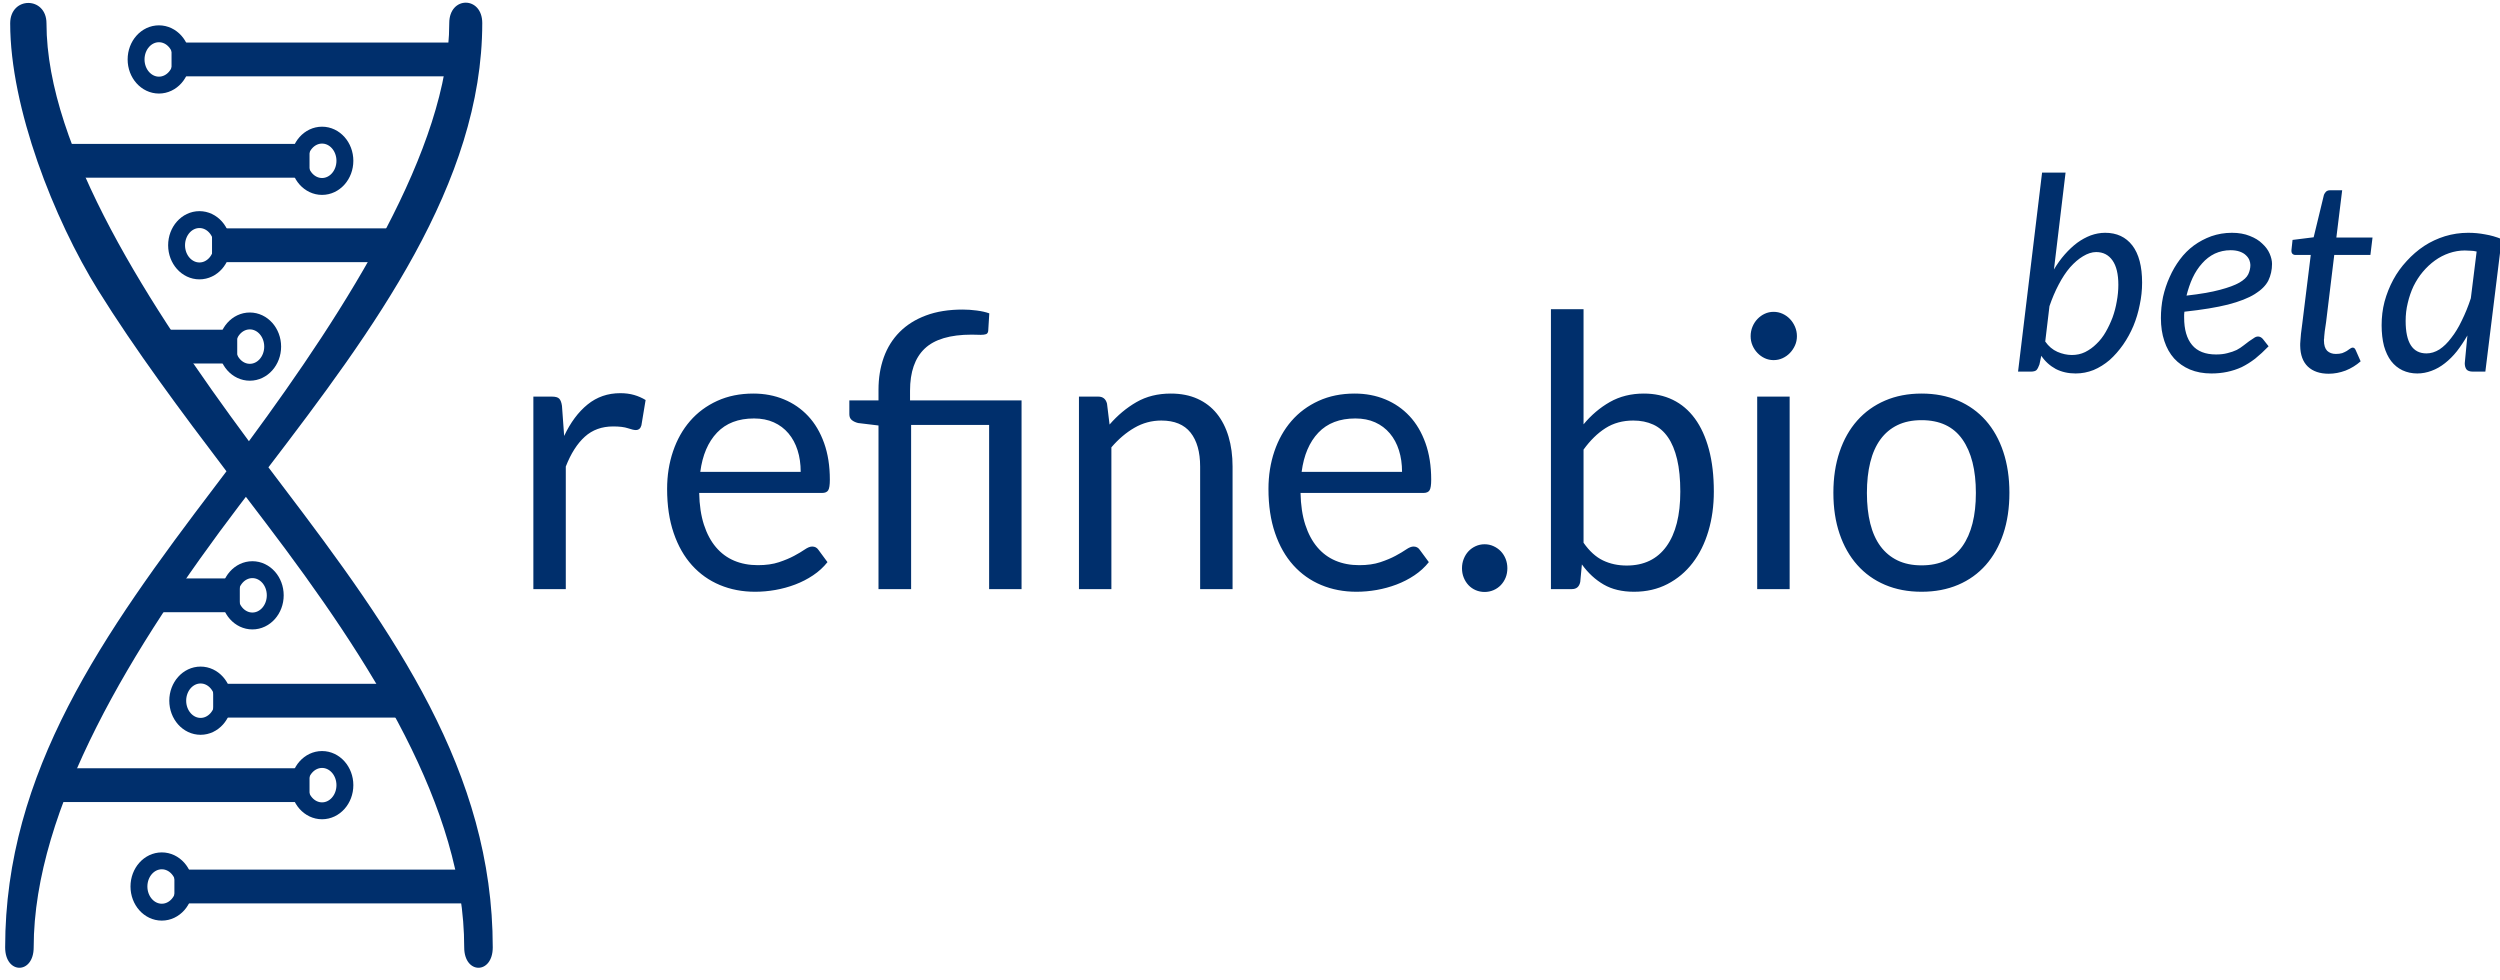
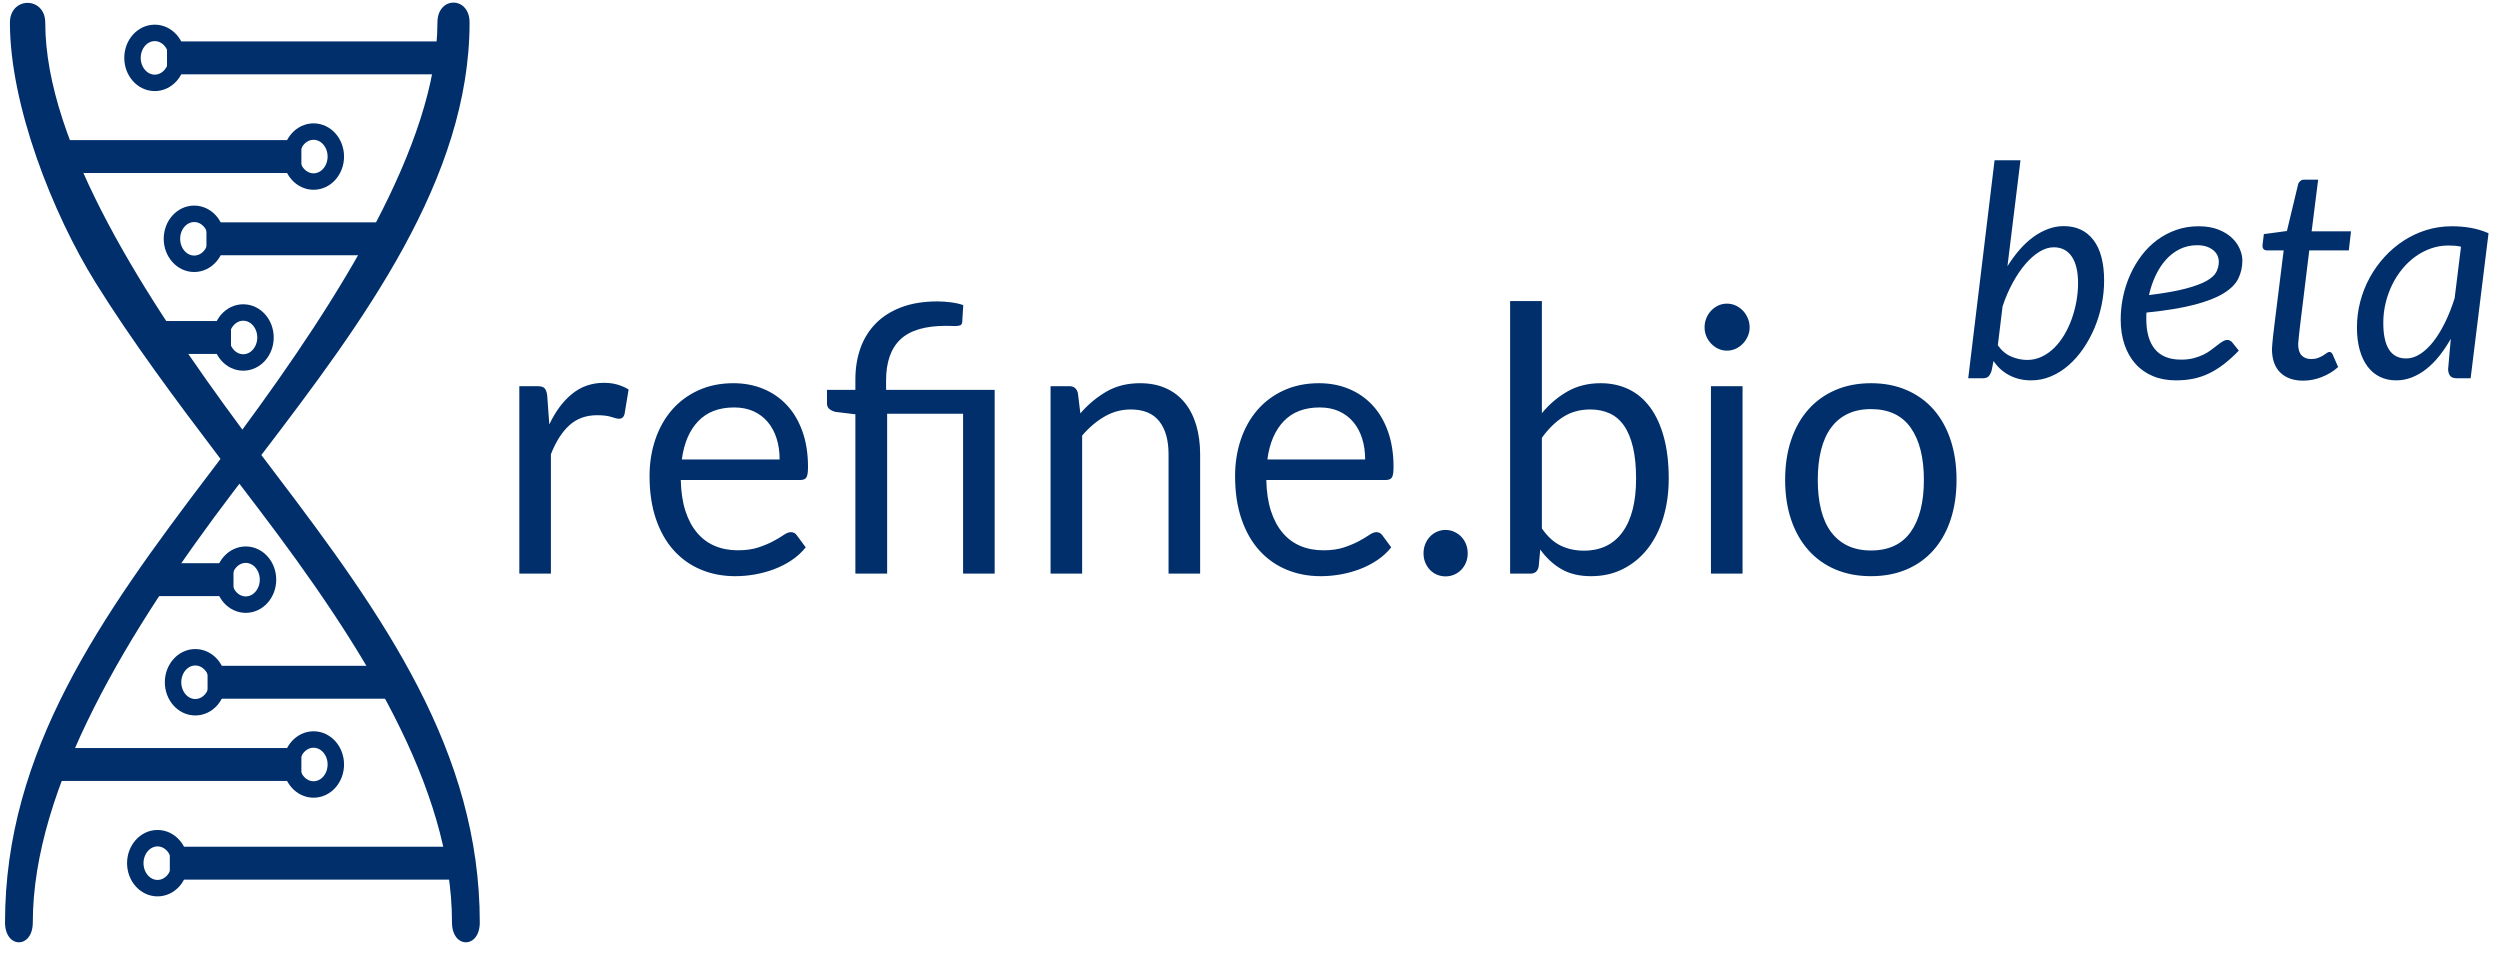
- <svg xmlns="http://www.w3.org/2000/svg" width="148px" height="58px" viewBox="0 0 148 58" version="1.1">
+ <svg xmlns="http://www.w3.org/2000/svg" width="152px" height="58px" viewBox="0 0 152 58" version="1.1">
  <defs />
  <g id="Scratchpad" stroke="none" stroke-width="1" fill="none" fill-rule="evenodd">
    <g id="square-ccdl" transform="translate(-15, -296)">
      <g id="Logo" transform="translate(14, 296)">
        <path d="M32.575,34.875 L32.575,23.479 L33.675,23.479 C33.884,23.479 34.028,23.52 34.107,23.602 C34.186,23.685 34.24,23.827 34.269,24.03 L34.398,25.808 C34.772,25.012 35.234,24.392 35.784,23.946 C36.335,23.499 36.98,23.276 37.721,23.276 C38.023,23.276 38.296,23.312 38.541,23.383 C38.785,23.454 39.012,23.554 39.22,23.681 L38.972,25.177 C38.922,25.365 38.81,25.459 38.638,25.459 C38.537,25.459 38.383,25.423 38.174,25.352 C37.965,25.281 37.674,25.245 37.3,25.245 C36.631,25.245 36.072,25.447 35.623,25.852 C35.173,26.258 34.797,26.846 34.495,27.619 L34.495,34.875 L32.575,34.875 Z M45.596,23.299 C46.25,23.299 46.855,23.413 47.408,23.642 C47.962,23.871 48.44,24.201 48.843,24.632 C49.246,25.063 49.561,25.596 49.787,26.229 C50.014,26.863 50.127,27.585 50.127,28.395 C50.127,28.71 50.095,28.92 50.03,29.025 C49.965,29.13 49.843,29.183 49.663,29.183 L42.392,29.183 C42.406,29.903 42.5,30.529 42.672,31.061 C42.845,31.594 43.082,32.038 43.384,32.394 C43.687,32.751 44.046,33.017 44.463,33.193 C44.88,33.369 45.348,33.458 45.866,33.458 C46.348,33.458 46.763,33.399 47.112,33.283 C47.461,33.167 47.761,33.041 48.012,32.906 C48.264,32.771 48.475,32.646 48.644,32.529 C48.813,32.413 48.958,32.355 49.08,32.355 C49.239,32.355 49.361,32.419 49.447,32.546 L49.987,33.278 C49.749,33.578 49.465,33.838 49.134,34.059 C48.804,34.281 48.449,34.462 48.072,34.605 C47.694,34.748 47.304,34.854 46.901,34.926 C46.499,34.997 46.099,35.032 45.704,35.032 C44.949,35.032 44.253,34.899 43.616,34.633 C42.98,34.367 42.43,33.977 41.966,33.463 C41.502,32.949 41.141,32.314 40.882,31.556 C40.623,30.799 40.493,29.929 40.493,28.946 C40.493,28.151 40.61,27.409 40.844,26.719 C41.078,26.029 41.414,25.431 41.853,24.924 C42.291,24.418 42.827,24.021 43.46,23.732 C44.093,23.443 44.805,23.299 45.596,23.299 Z M45.639,24.773 C44.711,24.773 43.981,25.052 43.449,25.611 C42.917,26.169 42.586,26.944 42.457,27.934 L48.401,27.934 C48.401,27.469 48.34,27.043 48.217,26.657 C48.095,26.271 47.915,25.937 47.678,25.656 C47.441,25.374 47.151,25.157 46.81,25.003 C46.468,24.849 46.078,24.773 45.639,24.773 Z M53.007,34.875 L53.007,25.189 L51.799,25.043 C51.648,25.005 51.524,24.947 51.427,24.868 C51.33,24.789 51.281,24.675 51.281,24.525 L51.281,23.704 L53.007,23.704 L53.007,23.074 C53.007,22.376 53.112,21.737 53.32,21.156 C53.529,20.574 53.842,20.074 54.259,19.654 C54.676,19.234 55.195,18.908 55.818,18.675 C56.44,18.442 57.164,18.326 57.991,18.326 C58.265,18.326 58.543,18.345 58.827,18.383 C59.111,18.42 59.358,18.476 59.566,18.551 L59.502,19.598 C59.487,19.695 59.444,19.757 59.372,19.783 C59.3,19.809 59.196,19.823 59.059,19.823 C58.98,19.823 58.897,19.821 58.811,19.817 C58.725,19.813 58.628,19.811 58.52,19.811 C57.247,19.811 56.321,20.087 55.742,20.638 C55.163,21.189 54.874,22.02 54.874,23.13 L54.874,23.704 L61.476,23.704 L61.476,34.875 L59.556,34.875 L59.556,25.155 L54.938,25.155 L54.938,34.875 L53.007,34.875 Z M64.874,34.875 L64.874,23.479 L66.017,23.479 C66.291,23.479 66.463,23.617 66.535,23.895 L66.686,25.133 C67.161,24.585 67.691,24.143 68.278,23.805 C68.864,23.467 69.541,23.299 70.311,23.299 C70.908,23.299 71.435,23.402 71.891,23.608 C72.348,23.814 72.729,24.107 73.035,24.486 C73.341,24.864 73.573,25.32 73.731,25.852 C73.889,26.385 73.968,26.974 73.968,27.619 L73.968,34.875 L72.048,34.875 L72.048,27.619 C72.048,26.756 71.859,26.087 71.482,25.611 C71.104,25.134 70.527,24.896 69.75,24.896 C69.182,24.896 68.651,25.039 68.159,25.324 C67.666,25.609 67.211,25.995 66.794,26.483 L66.794,34.875 L64.874,34.875 Z M81.196,23.299 C81.85,23.299 82.455,23.413 83.008,23.642 C83.562,23.871 84.04,24.201 84.443,24.632 C84.846,25.063 85.161,25.596 85.387,26.229 C85.614,26.863 85.727,27.585 85.727,28.395 C85.727,28.71 85.695,28.92 85.63,29.025 C85.565,29.13 85.443,29.183 85.263,29.183 L77.992,29.183 C78.006,29.903 78.1,30.529 78.272,31.061 C78.445,31.594 78.682,32.038 78.984,32.394 C79.287,32.751 79.646,33.017 80.063,33.193 C80.48,33.369 80.948,33.458 81.466,33.458 C81.948,33.458 82.363,33.399 82.712,33.283 C83.061,33.167 83.361,33.041 83.612,32.906 C83.864,32.771 84.075,32.646 84.244,32.529 C84.413,32.413 84.558,32.355 84.68,32.355 C84.839,32.355 84.961,32.419 85.047,32.546 L85.587,33.278 C85.349,33.578 85.065,33.838 84.734,34.059 C84.404,34.281 84.049,34.462 83.672,34.605 C83.294,34.748 82.904,34.854 82.501,34.926 C82.099,34.997 81.699,35.032 81.304,35.032 C80.549,35.032 79.853,34.899 79.216,34.633 C78.58,34.367 78.03,33.977 77.566,33.463 C77.102,32.949 76.741,32.314 76.482,31.556 C76.223,30.799 76.093,29.929 76.093,28.946 C76.093,28.151 76.21,27.409 76.444,26.719 C76.678,26.029 77.014,25.431 77.453,24.924 C77.891,24.418 78.427,24.021 79.06,23.732 C79.693,23.443 80.405,23.299 81.196,23.299 Z M81.239,24.773 C80.311,24.773 79.581,25.052 79.049,25.611 C78.517,26.169 78.186,26.944 78.057,27.934 L84.001,27.934 C84.001,27.469 83.94,27.043 83.817,26.657 C83.695,26.271 83.515,25.937 83.278,25.656 C83.041,25.374 82.751,25.157 82.41,25.003 C82.068,24.849 81.678,24.773 81.239,24.773 Z M87.55,33.638 C87.55,33.442 87.584,33.259 87.653,33.086 C87.721,32.914 87.814,32.764 87.933,32.636 C88.052,32.509 88.194,32.408 88.359,32.333 C88.525,32.257 88.701,32.22 88.888,32.22 C89.075,32.22 89.251,32.257 89.416,32.333 C89.582,32.408 89.726,32.509 89.848,32.636 C89.97,32.764 90.065,32.914 90.134,33.086 C90.202,33.259 90.236,33.442 90.236,33.638 C90.236,33.84 90.202,34.026 90.134,34.194 C90.065,34.363 89.97,34.511 89.848,34.639 C89.726,34.766 89.582,34.866 89.416,34.937 C89.251,35.008 89.075,35.044 88.888,35.044 C88.701,35.044 88.525,35.008 88.359,34.937 C88.194,34.866 88.052,34.766 87.933,34.639 C87.814,34.511 87.721,34.363 87.653,34.194 C87.584,34.026 87.55,33.84 87.55,33.638 Z M92.815,34.875 L92.815,18.304 L94.746,18.304 L94.746,25.121 C95.199,24.574 95.718,24.133 96.304,23.799 C96.891,23.466 97.561,23.299 98.316,23.299 C98.949,23.299 99.521,23.422 100.032,23.67 C100.542,23.918 100.977,24.287 101.337,24.778 C101.697,25.269 101.973,25.877 102.168,26.601 C102.362,27.324 102.459,28.159 102.459,29.104 C102.459,29.944 102.351,30.726 102.135,31.449 C101.92,32.173 101.608,32.799 101.202,33.328 C100.796,33.857 100.3,34.273 99.713,34.577 C99.127,34.881 98.467,35.032 97.734,35.032 C97.029,35.032 96.43,34.89 95.938,34.605 C95.445,34.32 95.015,33.923 94.648,33.413 L94.551,34.447 C94.494,34.733 94.328,34.875 94.055,34.875 L92.815,34.875 Z M97.691,24.896 C97.065,24.896 96.517,25.046 96.046,25.346 C95.574,25.646 95.141,26.07 94.746,26.617 L94.746,32.13 C95.091,32.625 95.474,32.974 95.894,33.176 C96.315,33.379 96.784,33.48 97.302,33.48 C98.324,33.48 99.107,33.101 99.654,32.344 C100.201,31.586 100.474,30.506 100.474,29.104 C100.474,28.361 100.411,27.724 100.285,27.191 C100.159,26.659 99.978,26.222 99.74,25.881 C99.503,25.539 99.212,25.29 98.867,25.133 C98.521,24.975 98.129,24.896 97.691,24.896 Z M106.947,23.479 L106.947,34.875 L105.026,34.875 L105.026,23.479 L106.947,23.479 Z M107.378,19.901 C107.378,20.096 107.34,20.278 107.265,20.447 C107.189,20.616 107.089,20.766 106.963,20.897 C106.837,21.028 106.691,21.131 106.526,21.206 C106.361,21.281 106.184,21.319 105.997,21.319 C105.81,21.319 105.636,21.281 105.474,21.206 C105.312,21.131 105.168,21.028 105.043,20.897 C104.917,20.766 104.818,20.616 104.746,20.447 C104.674,20.278 104.638,20.096 104.638,19.901 C104.638,19.706 104.674,19.521 104.746,19.344 C104.818,19.168 104.917,19.014 105.043,18.883 C105.168,18.752 105.312,18.649 105.474,18.574 C105.636,18.499 105.81,18.461 105.997,18.461 C106.184,18.461 106.361,18.499 106.526,18.574 C106.691,18.649 106.837,18.752 106.963,18.883 C107.089,19.014 107.189,19.168 107.265,19.344 C107.34,19.521 107.378,19.706 107.378,19.901 Z M114.757,23.299 C115.555,23.299 116.276,23.437 116.92,23.715 C117.564,23.993 118.11,24.386 118.56,24.896 C119.009,25.406 119.355,26.023 119.595,26.747 C119.836,27.471 119.957,28.279 119.957,29.171 C119.957,30.071 119.836,30.881 119.595,31.601 C119.355,32.321 119.009,32.936 118.56,33.446 C118.11,33.956 117.564,34.348 116.92,34.622 C116.276,34.896 115.555,35.032 114.757,35.032 C113.959,35.032 113.238,34.896 112.594,34.622 C111.95,34.348 111.402,33.956 110.949,33.446 C110.496,32.936 110.147,32.321 109.903,31.601 C109.658,30.881 109.536,30.071 109.536,29.171 C109.536,28.279 109.658,27.471 109.903,26.747 C110.147,26.023 110.496,25.406 110.949,24.896 C111.402,24.386 111.95,23.993 112.594,23.715 C113.238,23.437 113.959,23.299 114.757,23.299 Z M114.757,33.469 C115.836,33.469 116.641,33.092 117.174,32.338 C117.706,31.584 117.972,30.533 117.972,29.183 C117.972,27.825 117.706,26.768 117.174,26.01 C116.641,25.252 115.836,24.874 114.757,24.874 C114.211,24.874 113.736,24.971 113.333,25.166 C112.93,25.361 112.594,25.642 112.324,26.01 C112.055,26.378 111.853,26.829 111.72,27.366 C111.587,27.902 111.521,28.507 111.521,29.183 C111.521,29.858 111.587,30.461 111.72,30.994 C111.853,31.526 112.055,31.974 112.324,32.338 C112.594,32.702 112.93,32.981 113.333,33.176 C113.736,33.371 114.211,33.469 114.757,33.469 Z" id="refine.bio" fill="#002F6C" />
        <g id="DNA">
          <g id="shell" fill="#002F6C" fill-rule="nonzero">
            <path d="M14.407,27.901 C11.693,24.326 9,20.707 6.807,17.181 C4.192,12.975 1.603,6.382 1.603,1.383 C1.603,-0.228 3.752,-0.228 3.752,1.383 C3.752,8.759 9.901,18.237 15.736,26.12 C21.549,18.235 27.596,8.743 27.596,1.366 C27.596,-0.244 29.55,-0.244 29.55,1.366 C29.55,10.866 23.091,19.546 16.89,27.665 C17.165,28.03 17.438,28.391 17.709,28.748 C24.37,37.511 30.171,45.702 30.171,56.084 C30.171,57.694 28.481,57.694 28.481,56.084 C28.481,47.867 23.042,39.256 16.716,30.934 C16.331,30.428 15.945,29.92 15.557,29.411 C15.429,29.579 15.301,29.747 15.173,29.914 C8.847,38.237 2.994,47.867 2.994,56.084 C2.994,57.694 1.305,57.694 1.305,56.084 C1.305,45.702 7.106,37.511 13.766,28.748 C13.979,28.468 14.193,28.186 14.407,27.901 Z" id="Combined-Shape" />
          </g>
          <g id="BottomPairs" transform="translate(17, 42.5) scale(1, -1) translate(-17, -42.5) translate(5, 31)" stroke="#002F6C">
            <g id="BasePair" transform="translate(13.66949, 2) scale(-1, 1) translate(-13.66949, -2) translate(4.169492, 0)">
              <path d="M0.099,1.519 L15.845,1.519" id="Line" stroke-width="2" stroke-linecap="square" />
              <ellipse id="Oval" cx="17.591" cy="1.519" rx="1.353" ry="1.519" />
            </g>
            <g id="BasePair-Copy" transform="translate(-0, 5)">
              <path d="M0.319,2.519 L13.324,2.519" id="Line" stroke-width="2" stroke-linecap="square" />
              <ellipse id="Oval" cx="15.065" cy="2.519" rx="1.353" ry="1.519" />
            </g>
            <g id="BasePair-Copy" transform="translate(5.152542, 16.2381)">
              <path d="M0.838,2.519 L4.044,2.519" id="Line" stroke-width="2" stroke-linecap="square" />
              <ellipse id="Oval" cx="5.789" cy="2.519" rx="1.353" ry="1.519" />
            </g>
            <g id="BasePair" transform="translate(12.5678, 13) scale(-1, 1) translate(-12.5678, -13) translate(6.067797, 11)">
              <path d="M0.053,1.519 L9.448,1.519" id="Line" stroke-width="2" stroke-linecap="square" />
              <ellipse id="Oval" cx="11.193" cy="1.519" rx="1.353" ry="1.519" />
            </g>
          </g>
          <g id="TopPairs" transform="translate(5, 2)" stroke="#002F6C">
            <g id="BasePair" transform="translate(13.5, 2) scale(-1, 1) translate(-13.5, -2) translate(4, 0)">
              <path d="M0.099,1.519 L15.845,1.519" id="Line" stroke-width="2" stroke-linecap="square" />
              <ellipse id="Oval" cx="17.591" cy="1.519" rx="1.353" ry="1.519" />
            </g>
            <g id="BasePair-Copy" transform="translate(0, 5)">
              <path d="M0.319,2.519 L13.324,2.519" id="Line" stroke-width="2" stroke-linecap="square" />
              <ellipse id="Oval" cx="15.065" cy="2.519" rx="1.353" ry="1.519" />
            </g>
            <g id="BasePair-Copy" transform="translate(5, 16)">
              <path d="M0.838,2.519 L4.044,2.519" id="Line" stroke-width="2" stroke-linecap="square" />
              <ellipse id="Oval" cx="5.789" cy="2.519" rx="1.353" ry="1.519" />
            </g>
            <g id="BasePair" transform="translate(12.5, 13) scale(-1, 1) translate(-12.5, -13) translate(6, 11)">
              <path d="M0.053,1.519 L9.448,1.519" id="Line" stroke-width="2" stroke-linecap="square" />
              <ellipse id="Oval" cx="11.193" cy="1.519" rx="1.353" ry="1.519" />
            </g>
          </g>
        </g>
-         <text id="beta" font-family="Lato-Italic, Lato" font-size="16" font-style="italic" font-weight="normal" fill="#002F6C">
-           <tspan x="120" y="22">beta</tspan>
-         </text>
+         <path d="M120.668,23 L122.27,9.743 L123.845,9.743 L123.053,16.187 C123.281,15.821 123.527,15.487 123.791,15.184 C124.055,14.88 124.331,14.624 124.619,14.414 C124.907,14.204 125.207,14.041 125.519,13.924 C125.831,13.806 126.149,13.748 126.473,13.748 C127.247,13.748 127.85,14.03 128.282,14.594 C128.714,15.158 128.93,15.983 128.93,17.069 C128.93,17.561 128.879,18.053 128.777,18.545 C128.675,19.037 128.529,19.506 128.34,19.953 C128.151,20.401 127.923,20.817 127.656,21.204 C127.389,21.592 127.092,21.927 126.765,22.212 C126.438,22.498 126.083,22.721 125.699,22.883 C125.315,23.045 124.913,23.126 124.493,23.126 C124.007,23.126 123.567,23.024 123.174,22.82 C122.781,22.616 122.459,22.325 122.207,21.947 L122.09,22.532 C122.042,22.688 121.98,22.805 121.905,22.883 C121.83,22.961 121.703,23 121.523,23 L120.668,23 Z M125.87,15.035 C125.582,15.035 125.291,15.125 124.997,15.305 C124.703,15.485 124.419,15.734 124.146,16.052 C123.873,16.37 123.617,16.748 123.377,17.186 C123.137,17.624 122.93,18.104 122.756,18.626 L122.468,20.993 C122.696,21.317 122.969,21.546 123.287,21.681 C123.605,21.817 123.929,21.884 124.259,21.884 C124.571,21.884 124.865,21.818 125.141,21.686 C125.417,21.554 125.669,21.376 125.897,21.151 C126.125,20.925 126.329,20.662 126.509,20.358 C126.689,20.055 126.84,19.732 126.963,19.387 C127.086,19.041 127.181,18.685 127.247,18.316 C127.313,17.946 127.346,17.582 127.346,17.222 C127.346,16.508 127.217,15.965 126.959,15.593 C126.701,15.221 126.338,15.035 125.87,15.035 Z M137.336,15.836 C137.336,16.232 137.255,16.596 137.093,16.93 C136.931,17.263 136.634,17.562 136.202,17.829 C135.77,18.097 135.176,18.329 134.42,18.527 C133.664,18.725 132.692,18.884 131.504,19.004 C131.498,19.07 131.495,19.134 131.495,19.198 L131.495,19.391 C131.495,20.195 131.67,20.808 132.021,21.232 C132.372,21.655 132.902,21.866 133.61,21.866 C133.898,21.866 134.154,21.836 134.379,21.776 C134.604,21.716 134.805,21.643 134.982,21.555 C135.159,21.468 135.315,21.373 135.45,21.267 C135.585,21.162 135.71,21.067 135.824,20.98 C135.938,20.892 136.043,20.819 136.139,20.759 C136.235,20.699 136.331,20.669 136.427,20.669 C136.535,20.669 136.634,20.72 136.724,20.822 L137.12,21.317 C136.814,21.635 136.515,21.906 136.224,22.131 C135.933,22.357 135.635,22.544 135.329,22.694 C135.023,22.844 134.703,22.953 134.37,23.023 C134.037,23.092 133.679,23.126 133.295,23.126 C132.773,23.126 132.305,23.039 131.891,22.865 C131.477,22.691 131.126,22.444 130.838,22.122 C130.55,21.801 130.328,21.413 130.172,20.957 C130.016,20.501 129.938,19.991 129.938,19.427 C129.938,18.959 129.987,18.493 130.086,18.027 C130.185,17.562 130.329,17.12 130.518,16.7 C130.707,16.28 130.938,15.89 131.211,15.53 C131.484,15.17 131.796,14.86 132.147,14.598 C132.498,14.337 132.885,14.132 133.308,13.982 C133.731,13.832 134.186,13.757 134.672,13.757 C135.134,13.757 135.533,13.823 135.869,13.955 C136.205,14.087 136.481,14.255 136.697,14.459 C136.913,14.663 137.073,14.888 137.178,15.134 C137.283,15.38 137.336,15.614 137.336,15.836 Z M134.582,14.909 C134.204,14.909 133.856,14.987 133.538,15.143 C133.22,15.299 132.938,15.513 132.692,15.787 C132.446,16.06 132.236,16.38 132.062,16.75 C131.888,17.119 131.753,17.516 131.657,17.942 C132.581,17.828 133.322,17.698 133.88,17.55 C134.438,17.403 134.867,17.245 135.167,17.073 C135.467,16.902 135.665,16.718 135.761,16.52 C135.857,16.322 135.905,16.115 135.905,15.899 C135.905,15.791 135.881,15.679 135.833,15.562 C135.785,15.444 135.708,15.338 135.603,15.242 C135.498,15.146 135.362,15.067 135.194,15.004 C135.026,14.94 134.822,14.909 134.582,14.909 Z M139.136,21.281 C139.136,21.245 139.137,21.199 139.14,21.142 C139.143,21.084 139.149,21.002 139.158,20.894 C139.167,20.786 139.181,20.645 139.199,20.471 C139.217,20.297 139.244,20.069 139.28,19.787 L139.847,15.224 L138.83,15.224 C138.752,15.224 138.687,15.202 138.636,15.156 C138.585,15.111 138.56,15.041 138.56,14.945 C138.56,14.927 138.563,14.891 138.569,14.837 C138.575,14.783 138.582,14.722 138.591,14.652 C138.6,14.583 138.609,14.513 138.618,14.441 C138.627,14.369 138.635,14.3 138.641,14.234 L140.045,14.045 L140.72,11.228 C140.744,11.138 140.789,11.065 140.855,11.008 C140.921,10.95 141.002,10.922 141.098,10.922 L141.944,10.922 L141.548,14.063 L143.942,14.063 L143.807,15.224 L141.404,15.224 L140.855,19.706 C140.825,19.952 140.802,20.15 140.787,20.3 L140.751,20.66 C140.742,20.75 140.736,20.813 140.733,20.849 C140.73,20.885 140.729,20.912 140.729,20.93 C140.729,21.236 140.799,21.462 140.94,21.61 C141.081,21.757 141.275,21.83 141.521,21.83 C141.677,21.83 141.815,21.808 141.935,21.762 C142.055,21.717 142.158,21.668 142.245,21.614 C142.332,21.56 142.406,21.511 142.466,21.465 C142.526,21.42 142.58,21.398 142.628,21.398 C142.676,21.398 142.713,21.41 142.74,21.434 C142.767,21.458 142.796,21.497 142.826,21.551 L143.159,22.316 C142.871,22.574 142.539,22.776 142.164,22.924 C141.789,23.071 141.413,23.144 141.035,23.144 C140.453,23.144 139.994,22.985 139.658,22.667 C139.322,22.349 139.148,21.887 139.136,21.281 Z M151.214,23 L150.386,23 C150.176,23 150.033,22.946 149.958,22.838 C149.883,22.73 149.846,22.598 149.846,22.442 L150.008,20.597 C149.792,20.981 149.559,21.329 149.31,21.641 C149.061,21.953 148.797,22.218 148.518,22.438 C148.239,22.657 147.947,22.826 147.641,22.946 C147.335,23.066 147.017,23.126 146.687,23.126 C146.327,23.126 146,23.056 145.706,22.915 C145.412,22.773 145.161,22.567 144.954,22.294 C144.747,22.02 144.587,21.685 144.473,21.285 C144.359,20.886 144.302,20.429 144.302,19.913 C144.302,19.373 144.369,18.847 144.504,18.334 C144.639,17.82 144.831,17.336 145.08,16.88 C145.329,16.424 145.628,16.006 145.976,15.624 C146.324,15.243 146.712,14.914 147.141,14.634 C147.57,14.355 148.031,14.14 148.523,13.986 C149.015,13.833 149.531,13.757 150.071,13.757 C150.461,13.757 150.84,13.788 151.209,13.851 C151.578,13.915 151.943,14.024 152.303,14.18 L151.214,23 Z M147.29,21.794 C147.584,21.794 147.872,21.703 148.154,21.52 C148.436,21.336 148.703,21.083 148.955,20.759 C149.207,20.435 149.442,20.05 149.661,19.602 C149.88,19.155 150.074,18.665 150.242,18.131 L150.629,14.999 C150.497,14.969 150.366,14.95 150.237,14.941 C150.108,14.931 149.981,14.927 149.855,14.927 C149.495,14.927 149.147,14.985 148.811,15.102 C148.475,15.22 148.16,15.383 147.866,15.593 C147.572,15.803 147.305,16.053 147.065,16.345 C146.825,16.636 146.619,16.955 146.448,17.303 C146.277,17.651 146.144,18.021 146.048,18.415 C145.952,18.808 145.904,19.211 145.904,19.625 C145.904,21.071 146.366,21.794 147.29,21.794 Z" id="beta" fill="#002F6C" />
      </g>
    </g>
  </g>
</svg>
